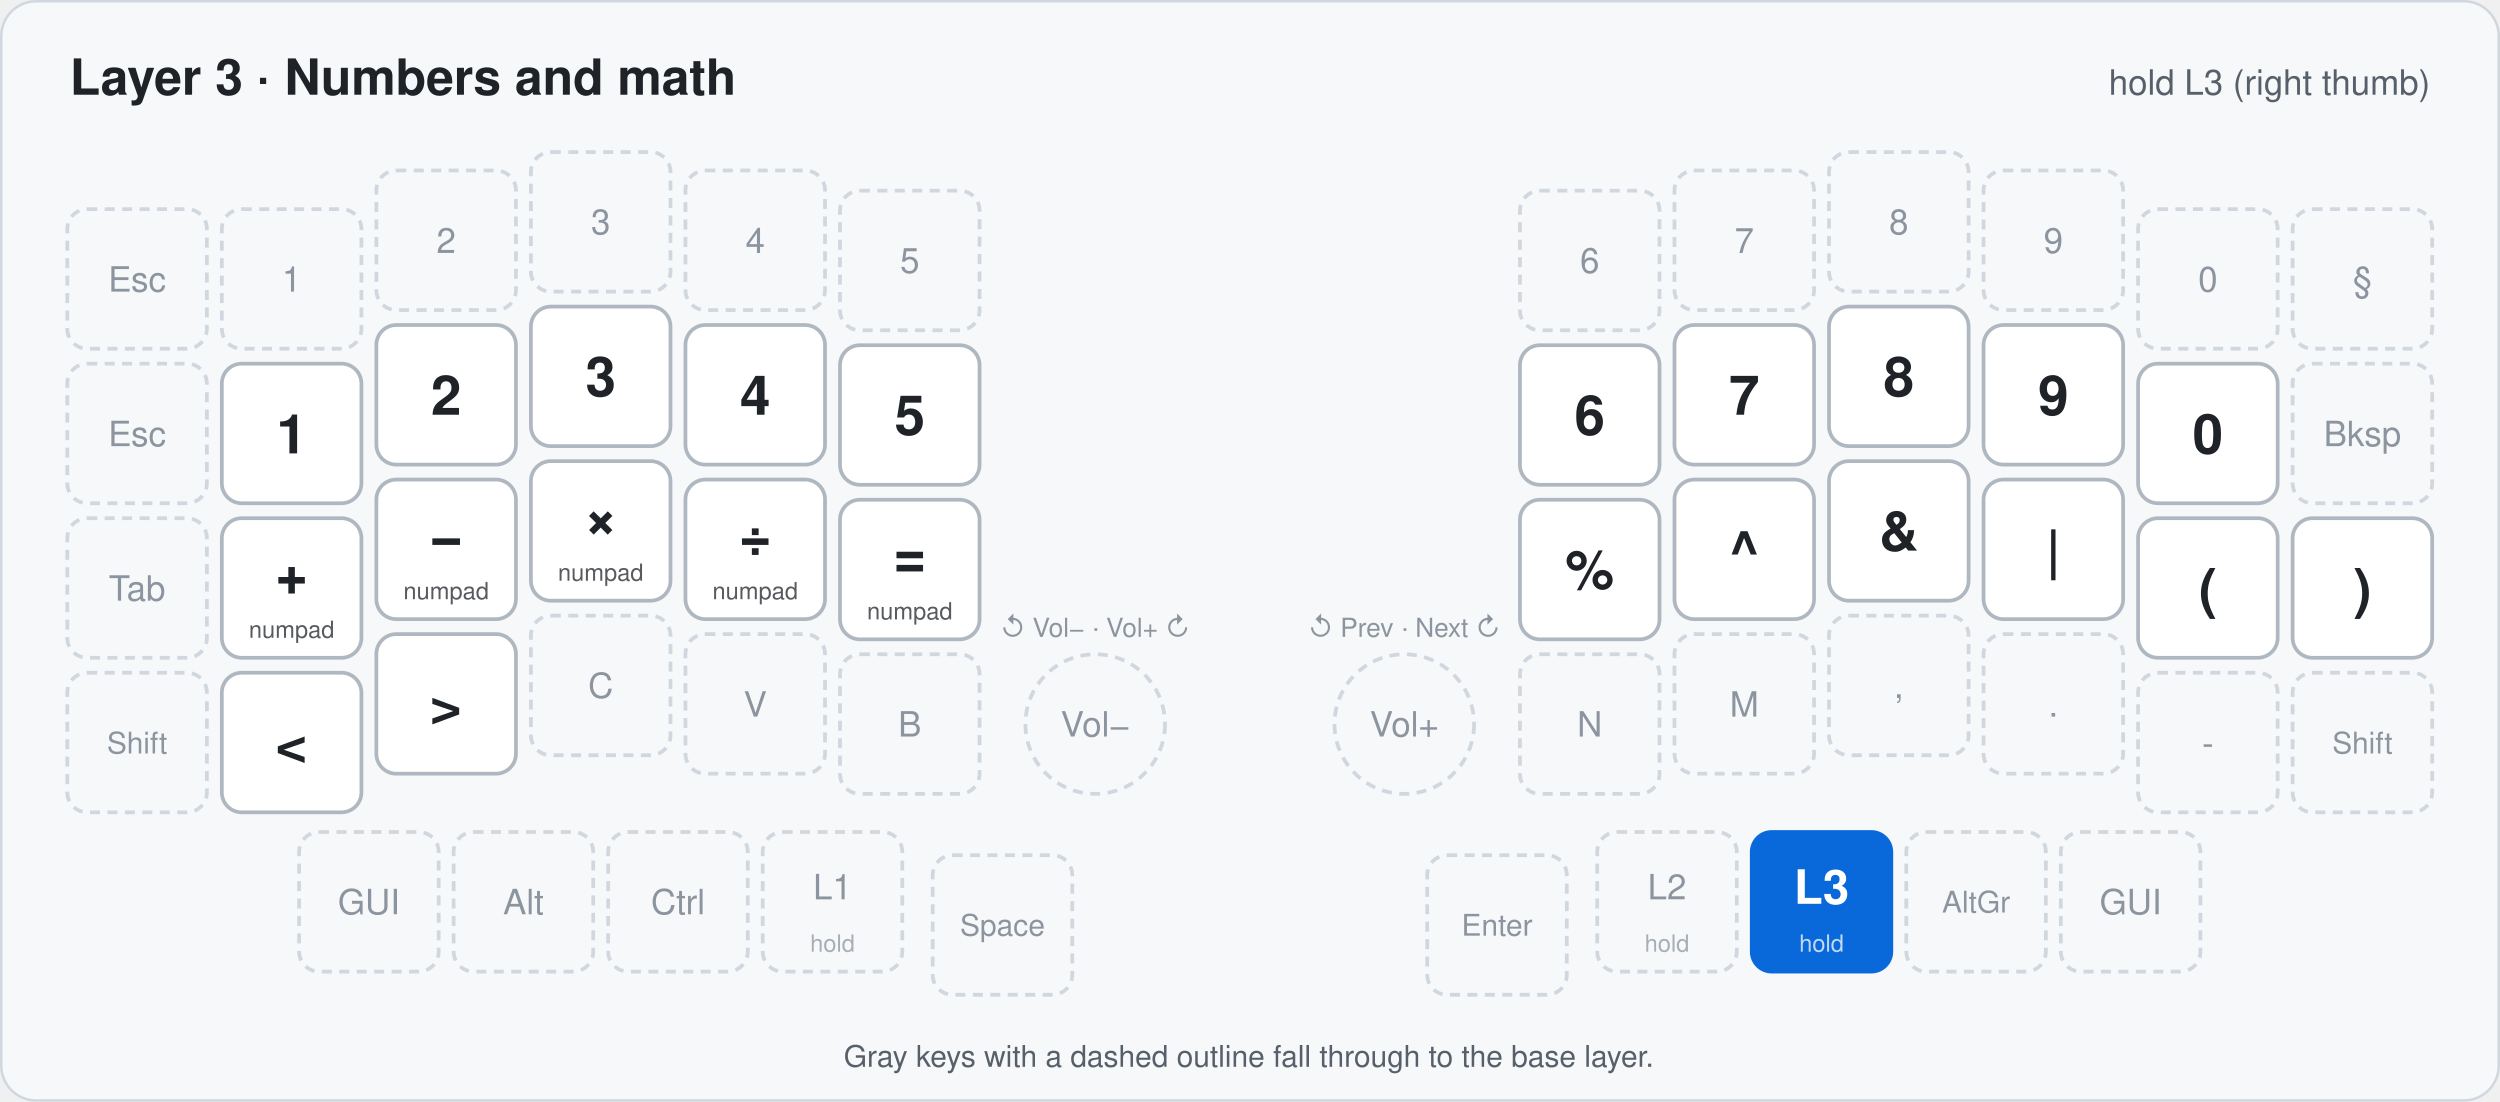
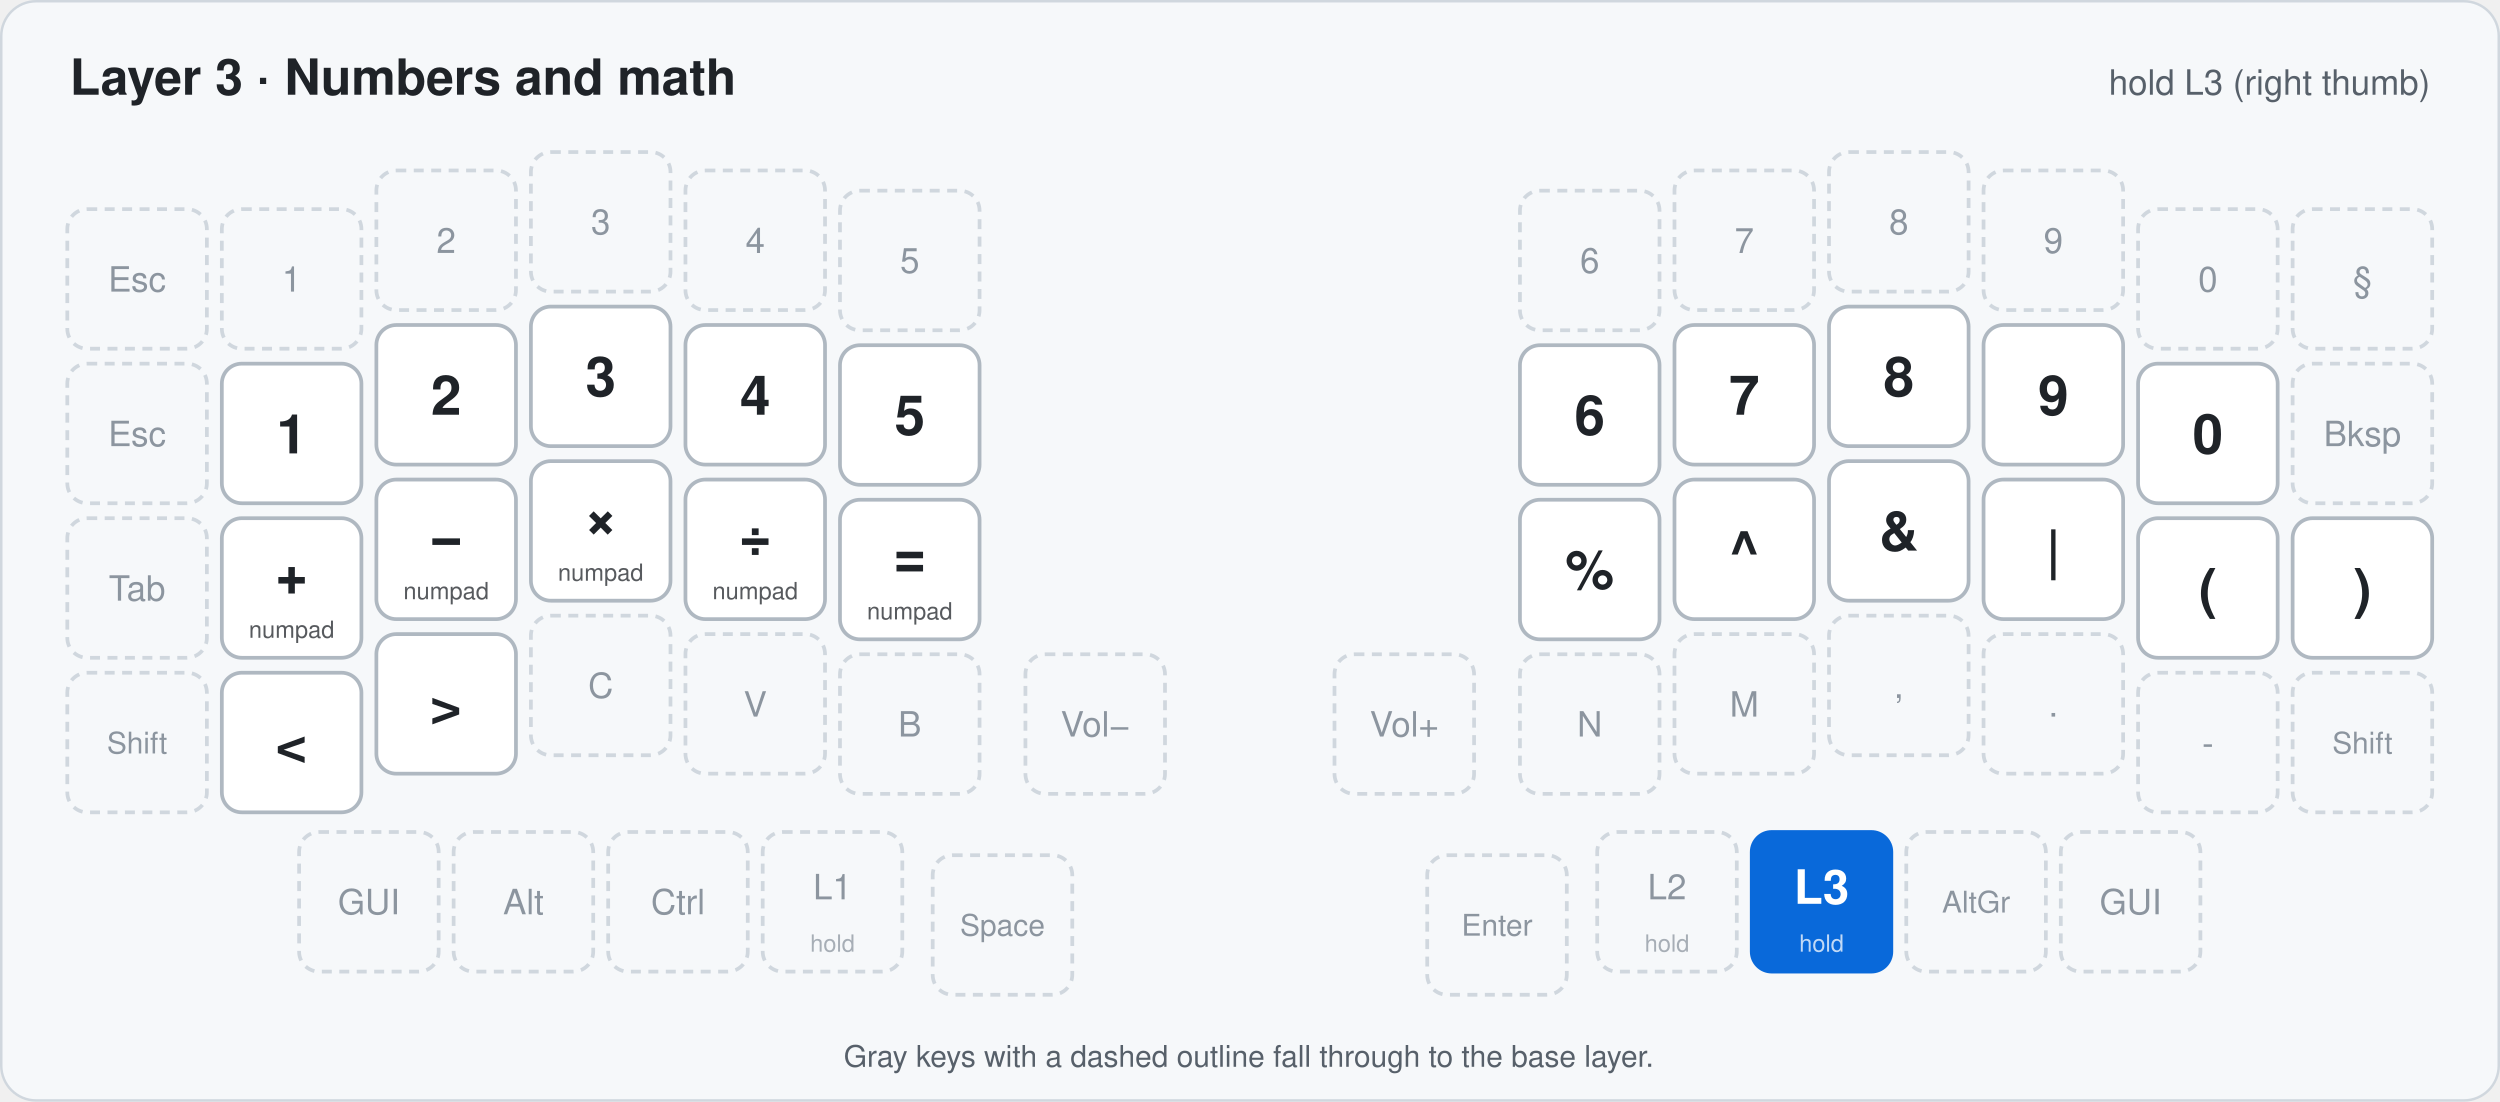
<svg xmlns="http://www.w3.org/2000/svg" viewBox="0 0 1003 442" width="1003" height="442" font-family="-apple-system, 'Segoe UI', Helvetica, Arial, sans-serif">
  <rect x="0.5" y="0.5" width="1002" height="441" rx="14" fill="#f6f8fa" stroke="#d0d7de" />
  <text x="28" y="38" font-size="20" font-weight="600" fill="#1f2328">Layer 3 · Numbers and math</text>
  <text x="975" y="38" font-size="14" fill="#57606a" text-anchor="end">hold L3 (right thumb)</text>
  <rect x="27.0" y="83.9" width="56" height="56.0" rx="8" fill="none" stroke="#d0d7de" stroke-width="1.5" stroke-dasharray="4 3" />
  <text x="55.0" y="117.0" font-size="14" font-weight="400" fill="#8c959f" text-anchor="middle">Esc</text>
  <rect x="89.0" y="83.9" width="56" height="56.0" rx="8" fill="none" stroke="#d0d7de" stroke-width="1.5" stroke-dasharray="4 3" />
  <text x="117.0" y="117.0" font-size="14" font-weight="400" fill="#8c959f" text-anchor="middle">1</text>
  <rect x="151.0" y="68.4" width="56" height="56.0" rx="8" fill="none" stroke="#d0d7de" stroke-width="1.5" stroke-dasharray="4 3" />
  <text x="179.0" y="101.5" font-size="14" font-weight="400" fill="#8c959f" text-anchor="middle">2</text>
  <rect x="213.0" y="61.0" width="56" height="56.0" rx="8" fill="none" stroke="#d0d7de" stroke-width="1.5" stroke-dasharray="4 3" />
  <text x="241.0" y="94.0" font-size="14" font-weight="400" fill="#8c959f" text-anchor="middle">3</text>
  <rect x="275.0" y="68.4" width="56" height="56.0" rx="8" fill="none" stroke="#d0d7de" stroke-width="1.5" stroke-dasharray="4 3" />
  <text x="303.0" y="101.5" font-size="14" font-weight="400" fill="#8c959f" text-anchor="middle">4</text>
  <rect x="337.0" y="76.5" width="56" height="56.0" rx="8" fill="none" stroke="#d0d7de" stroke-width="1.5" stroke-dasharray="4 3" />
  <text x="365.0" y="109.5" font-size="14" font-weight="400" fill="#8c959f" text-anchor="middle">5</text>
  <rect x="27.0" y="145.9" width="56" height="56.0" rx="8" fill="none" stroke="#d0d7de" stroke-width="1.5" stroke-dasharray="4 3" />
  <text x="55.0" y="179.0" font-size="14" font-weight="400" fill="#8c959f" text-anchor="middle">Esc</text>
  <rect x="89.0" y="145.9" width="56" height="56.0" rx="8" fill="#ffffff" stroke="#afb8c1" stroke-width="1.5" />
  <text x="117.0" y="181.9" font-size="22" font-weight="600" fill="#1f2328" text-anchor="middle">1</text>
  <rect x="151.0" y="130.4" width="56" height="56.0" rx="8" fill="#ffffff" stroke="#afb8c1" stroke-width="1.5" />
  <text x="179.0" y="166.4" font-size="22" font-weight="600" fill="#1f2328" text-anchor="middle">2</text>
  <rect x="213.0" y="123.0" width="56" height="56.0" rx="8" fill="#ffffff" stroke="#afb8c1" stroke-width="1.5" />
  <text x="241.0" y="158.9" font-size="22" font-weight="600" fill="#1f2328" text-anchor="middle">3</text>
  <rect x="275.0" y="130.4" width="56" height="56.0" rx="8" fill="#ffffff" stroke="#afb8c1" stroke-width="1.5" />
  <text x="303.0" y="166.4" font-size="22" font-weight="600" fill="#1f2328" text-anchor="middle">4</text>
  <rect x="337.0" y="138.5" width="56" height="56.0" rx="8" fill="#ffffff" stroke="#afb8c1" stroke-width="1.5" />
  <text x="365.0" y="174.4" font-size="22" font-weight="600" fill="#1f2328" text-anchor="middle">5</text>
  <rect x="27.0" y="207.9" width="56" height="56.0" rx="8" fill="none" stroke="#d0d7de" stroke-width="1.5" stroke-dasharray="4 3" />
  <text x="55.0" y="241.0" font-size="14" font-weight="400" fill="#8c959f" text-anchor="middle">Tab</text>
  <rect x="89.0" y="207.9" width="56" height="56.0" rx="8" fill="#ffffff" stroke="#afb8c1" stroke-width="1.5" />
  <text x="117.0" y="237.9" font-size="22" font-weight="600" fill="#1f2328" text-anchor="middle">+</text>
  <text x="117.0" y="255.9" font-size="9.5" fill="#1f2328" opacity="0.75" text-anchor="middle">numpad</text>
  <rect x="151.0" y="192.4" width="56" height="56.0" rx="8" fill="#ffffff" stroke="#afb8c1" stroke-width="1.5" />
  <text x="179.0" y="222.4" font-size="22" font-weight="600" fill="#1f2328" text-anchor="middle">−</text>
  <text x="179.0" y="240.4" font-size="9.5" fill="#1f2328" opacity="0.75" text-anchor="middle">numpad</text>
  <rect x="213.0" y="185.0" width="56" height="56.0" rx="8" fill="#ffffff" stroke="#afb8c1" stroke-width="1.5" />
  <text x="241.0" y="214.9" font-size="22" font-weight="600" fill="#1f2328" text-anchor="middle">×</text>
  <text x="241.0" y="233.0" font-size="9.5" fill="#1f2328" opacity="0.75" text-anchor="middle">numpad</text>
  <rect x="275.0" y="192.4" width="56" height="56.0" rx="8" fill="#ffffff" stroke="#afb8c1" stroke-width="1.5" />
  <text x="303.0" y="222.4" font-size="22" font-weight="600" fill="#1f2328" text-anchor="middle">÷</text>
  <text x="303.0" y="240.4" font-size="9.5" fill="#1f2328" opacity="0.75" text-anchor="middle">numpad</text>
  <rect x="337.0" y="200.5" width="56" height="56.0" rx="8" fill="#ffffff" stroke="#afb8c1" stroke-width="1.5" />
  <text x="365.0" y="230.4" font-size="22" font-weight="600" fill="#1f2328" text-anchor="middle">=</text>
  <text x="365.0" y="248.5" font-size="9.5" fill="#1f2328" opacity="0.75" text-anchor="middle">numpad</text>
  <rect x="27.0" y="269.9" width="56" height="56.0" rx="8" fill="none" stroke="#d0d7de" stroke-width="1.5" stroke-dasharray="4 3" />
  <text x="55.0" y="302.3" font-size="12" font-weight="400" fill="#8c959f" text-anchor="middle">Shift</text>
  <rect x="89.0" y="269.9" width="56" height="56.0" rx="8" fill="#ffffff" stroke="#afb8c1" stroke-width="1.5" />
  <text x="117.0" y="305.9" font-size="22" font-weight="600" fill="#1f2328" text-anchor="middle">&lt;</text>
  <rect x="151.0" y="254.4" width="56" height="56.0" rx="8" fill="#ffffff" stroke="#afb8c1" stroke-width="1.5" />
  <text x="179.0" y="290.4" font-size="22" font-weight="600" fill="#1f2328" text-anchor="middle">&gt;</text>
  <rect x="213.0" y="247.0" width="56" height="56.0" rx="8" fill="none" stroke="#d0d7de" stroke-width="1.5" stroke-dasharray="4 3" />
  <text x="241.0" y="280.0" font-size="14" font-weight="400" fill="#8c959f" text-anchor="middle">C</text>
  <rect x="275.0" y="254.4" width="56" height="56.0" rx="8" fill="none" stroke="#d0d7de" stroke-width="1.5" stroke-dasharray="4 3" />
  <text x="303.0" y="287.5" font-size="14" font-weight="400" fill="#8c959f" text-anchor="middle">V</text>
  <rect x="337.0" y="262.5" width="56" height="56.0" rx="8" fill="none" stroke="#d0d7de" stroke-width="1.5" stroke-dasharray="4 3" />
  <text x="365.0" y="295.5" font-size="14" font-weight="400" fill="#8c959f" text-anchor="middle">B</text>
  <rect x="120.0" y="333.8" width="56" height="56.0" rx="8" fill="none" stroke="#d0d7de" stroke-width="1.5" stroke-dasharray="4 3" />
  <text x="148.0" y="366.8" font-size="14" font-weight="400" fill="#8c959f" text-anchor="middle">GUI</text>
  <rect x="182.0" y="333.8" width="56" height="56.0" rx="8" fill="none" stroke="#d0d7de" stroke-width="1.5" stroke-dasharray="4 3" />
  <text x="210.0" y="366.8" font-size="14" font-weight="400" fill="#8c959f" text-anchor="middle">Alt</text>
  <rect x="244.0" y="333.8" width="56" height="56.0" rx="8" fill="none" stroke="#d0d7de" stroke-width="1.5" stroke-dasharray="4 3" />
  <text x="272.0" y="366.8" font-size="14" font-weight="400" fill="#8c959f" text-anchor="middle">Ctrl</text>
  <rect x="306.0" y="333.8" width="56" height="56.0" rx="8" fill="none" stroke="#d0d7de" stroke-width="1.5" stroke-dasharray="4 3" />
  <text x="334.0" y="360.8" font-size="14" font-weight="400" fill="#8c959f" text-anchor="middle">L1</text>
  <text x="334.0" y="381.8" font-size="9.5" fill="#8c959f" opacity="0.75" text-anchor="middle">hold</text>
  <rect x="374.2" y="343.1" width="56" height="56.0" rx="8" fill="none" stroke="#d0d7de" stroke-width="1.5" stroke-dasharray="4 3" />
  <text x="402.2" y="375.4" font-size="12" font-weight="400" fill="#8c959f" text-anchor="middle">Space</text>
-   <circle cx="439.4" cy="290.5" r="28.0" fill="none" stroke="#d0d7de" stroke-width="1.5" stroke-dasharray="4 3" />
+   <rect x="411.4" y="262.5" width="56" height="56.0" rx="8" fill="none" stroke="#d0d7de" stroke-width="1.5" stroke-dasharray="4 3" />
  <text x="439.4" y="295.5" font-size="14" font-weight="400" fill="#8c959f" text-anchor="middle">Vol−</text>
  <rect x="919.8" y="83.9" width="56" height="56.0" rx="8" fill="none" stroke="#d0d7de" stroke-width="1.5" stroke-dasharray="4 3" />
  <text x="947.8" y="117.0" font-size="14" font-weight="400" fill="#8c959f" text-anchor="middle">§</text>
  <rect x="857.8" y="83.9" width="56" height="56.0" rx="8" fill="none" stroke="#d0d7de" stroke-width="1.5" stroke-dasharray="4 3" />
  <text x="885.8" y="117.0" font-size="14" font-weight="400" fill="#8c959f" text-anchor="middle">0</text>
  <rect x="795.8" y="68.4" width="56" height="56.0" rx="8" fill="none" stroke="#d0d7de" stroke-width="1.5" stroke-dasharray="4 3" />
  <text x="823.8" y="101.5" font-size="14" font-weight="400" fill="#8c959f" text-anchor="middle">9</text>
  <rect x="733.8" y="61.0" width="56" height="56.0" rx="8" fill="none" stroke="#d0d7de" stroke-width="1.5" stroke-dasharray="4 3" />
  <text x="761.8" y="94.0" font-size="14" font-weight="400" fill="#8c959f" text-anchor="middle">8</text>
  <rect x="671.8" y="68.4" width="56" height="56.0" rx="8" fill="none" stroke="#d0d7de" stroke-width="1.5" stroke-dasharray="4 3" />
  <text x="699.8" y="101.5" font-size="14" font-weight="400" fill="#8c959f" text-anchor="middle">7</text>
  <rect x="609.8" y="76.5" width="56" height="56.0" rx="8" fill="none" stroke="#d0d7de" stroke-width="1.5" stroke-dasharray="4 3" />
  <text x="637.8" y="109.5" font-size="14" font-weight="400" fill="#8c959f" text-anchor="middle">6</text>
  <rect x="919.8" y="145.9" width="56" height="56.0" rx="8" fill="none" stroke="#d0d7de" stroke-width="1.5" stroke-dasharray="4 3" />
  <text x="947.8" y="179.0" font-size="14" font-weight="400" fill="#8c959f" text-anchor="middle">Bksp</text>
  <rect x="857.8" y="145.9" width="56" height="56.0" rx="8" fill="#ffffff" stroke="#afb8c1" stroke-width="1.5" />
  <text x="885.8" y="181.9" font-size="22" font-weight="600" fill="#1f2328" text-anchor="middle">0</text>
  <rect x="795.8" y="130.4" width="56" height="56.0" rx="8" fill="#ffffff" stroke="#afb8c1" stroke-width="1.5" />
  <text x="823.8" y="166.4" font-size="22" font-weight="600" fill="#1f2328" text-anchor="middle">9</text>
  <rect x="733.8" y="123.0" width="56" height="56.0" rx="8" fill="#ffffff" stroke="#afb8c1" stroke-width="1.5" />
  <text x="761.8" y="158.9" font-size="22" font-weight="600" fill="#1f2328" text-anchor="middle">8</text>
  <rect x="671.8" y="130.4" width="56" height="56.0" rx="8" fill="#ffffff" stroke="#afb8c1" stroke-width="1.5" />
  <text x="699.8" y="166.4" font-size="22" font-weight="600" fill="#1f2328" text-anchor="middle">7</text>
  <rect x="609.8" y="138.5" width="56" height="56.0" rx="8" fill="#ffffff" stroke="#afb8c1" stroke-width="1.5" />
  <text x="637.8" y="174.4" font-size="22" font-weight="600" fill="#1f2328" text-anchor="middle">6</text>
  <rect x="919.8" y="207.9" width="56" height="56.0" rx="8" fill="#ffffff" stroke="#afb8c1" stroke-width="1.5" />
  <text x="947.8" y="243.9" font-size="22" font-weight="600" fill="#1f2328" text-anchor="middle">)</text>
  <rect x="857.8" y="207.9" width="56" height="56.0" rx="8" fill="#ffffff" stroke="#afb8c1" stroke-width="1.5" />
  <text x="885.8" y="243.9" font-size="22" font-weight="600" fill="#1f2328" text-anchor="middle">(</text>
  <rect x="795.8" y="192.4" width="56" height="56.0" rx="8" fill="#ffffff" stroke="#afb8c1" stroke-width="1.5" />
  <text x="823.8" y="228.4" font-size="22" font-weight="600" fill="#1f2328" text-anchor="middle">|</text>
  <rect x="733.8" y="185.0" width="56" height="56.0" rx="8" fill="#ffffff" stroke="#afb8c1" stroke-width="1.5" />
  <text x="761.8" y="220.9" font-size="22" font-weight="600" fill="#1f2328" text-anchor="middle">&amp;</text>
  <rect x="671.8" y="192.4" width="56" height="56.0" rx="8" fill="#ffffff" stroke="#afb8c1" stroke-width="1.5" />
  <text x="699.8" y="228.4" font-size="22" font-weight="600" fill="#1f2328" text-anchor="middle">^</text>
  <rect x="609.8" y="200.5" width="56" height="56.0" rx="8" fill="#ffffff" stroke="#afb8c1" stroke-width="1.5" />
  <text x="637.8" y="236.4" font-size="22" font-weight="600" fill="#1f2328" text-anchor="middle">%</text>
  <rect x="919.8" y="269.9" width="56" height="56.0" rx="8" fill="none" stroke="#d0d7de" stroke-width="1.5" stroke-dasharray="4 3" />
  <text x="947.8" y="302.3" font-size="12" font-weight="400" fill="#8c959f" text-anchor="middle">Shift</text>
  <rect x="857.8" y="269.9" width="56" height="56.0" rx="8" fill="none" stroke="#d0d7de" stroke-width="1.5" stroke-dasharray="4 3" />
  <text x="885.8" y="303.0" font-size="14" font-weight="400" fill="#8c959f" text-anchor="middle">-</text>
  <rect x="795.8" y="254.4" width="56" height="56.0" rx="8" fill="none" stroke="#d0d7de" stroke-width="1.5" stroke-dasharray="4 3" />
  <text x="823.8" y="287.5" font-size="14" font-weight="400" fill="#8c959f" text-anchor="middle">.</text>
  <rect x="733.8" y="247.0" width="56" height="56.0" rx="8" fill="none" stroke="#d0d7de" stroke-width="1.5" stroke-dasharray="4 3" />
  <text x="761.8" y="280.0" font-size="14" font-weight="400" fill="#8c959f" text-anchor="middle">,</text>
  <rect x="671.8" y="254.4" width="56" height="56.0" rx="8" fill="none" stroke="#d0d7de" stroke-width="1.5" stroke-dasharray="4 3" />
  <text x="699.8" y="287.5" font-size="14" font-weight="400" fill="#8c959f" text-anchor="middle">M</text>
  <rect x="609.8" y="262.5" width="56" height="56.0" rx="8" fill="none" stroke="#d0d7de" stroke-width="1.5" stroke-dasharray="4 3" />
  <text x="637.8" y="295.5" font-size="14" font-weight="400" fill="#8c959f" text-anchor="middle">N</text>
  <rect x="826.8" y="333.8" width="56" height="56.0" rx="8" fill="none" stroke="#d0d7de" stroke-width="1.5" stroke-dasharray="4 3" />
  <text x="854.8" y="366.8" font-size="14" font-weight="400" fill="#8c959f" text-anchor="middle">GUI</text>
  <rect x="764.8" y="333.8" width="56" height="56.0" rx="8" fill="none" stroke="#d0d7de" stroke-width="1.5" stroke-dasharray="4 3" />
  <text x="792.8" y="366.1" font-size="12" font-weight="400" fill="#8c959f" text-anchor="middle">AltGr</text>
  <rect x="702.8" y="333.8" width="56" height="56.0" rx="8" fill="#0969da" stroke="#0969da" stroke-width="1.5" />
  <text x="730.8" y="362.6" font-size="19" font-weight="600" fill="#ffffff" text-anchor="middle">L3</text>
  <text x="730.8" y="381.8" font-size="9.5" fill="#ffffff" opacity="0.75" text-anchor="middle">hold</text>
  <rect x="640.8" y="333.8" width="56" height="56.0" rx="8" fill="none" stroke="#d0d7de" stroke-width="1.5" stroke-dasharray="4 3" />
  <text x="668.8" y="360.8" font-size="14" font-weight="400" fill="#8c959f" text-anchor="middle">L2</text>
  <text x="668.8" y="381.8" font-size="9.5" fill="#8c959f" opacity="0.75" text-anchor="middle">hold</text>
  <rect x="572.6" y="343.1" width="56" height="56.0" rx="8" fill="none" stroke="#d0d7de" stroke-width="1.5" stroke-dasharray="4 3" />
  <text x="600.6" y="375.4" font-size="12" font-weight="400" fill="#8c959f" text-anchor="middle">Enter</text>
-   <circle cx="563.4" cy="290.5" r="28.0" fill="none" stroke="#d0d7de" stroke-width="1.5" stroke-dasharray="4 3" />
+   <rect x="535.4" y="262.5" width="56" height="56.0" rx="8" fill="none" stroke="#d0d7de" stroke-width="1.5" stroke-dasharray="4 3" />
  <text x="563.4" y="295.5" font-size="14" font-weight="400" fill="#8c959f" text-anchor="middle">Vol+</text>
-   <text x="439.4" y="255.5" font-size="10.5" fill="#8c959f" text-anchor="middle">↺ Vol− · Vol+ ↻</text>
-   <text x="563.4" y="255.5" font-size="10.5" fill="#8c959f" text-anchor="middle">↺ Prev · Next ↻</text>
  <text x="501" y="428" font-size="12" fill="#57606a" text-anchor="middle">Gray keys with a dashed outline fall through to the base layer.</text>
</svg>
